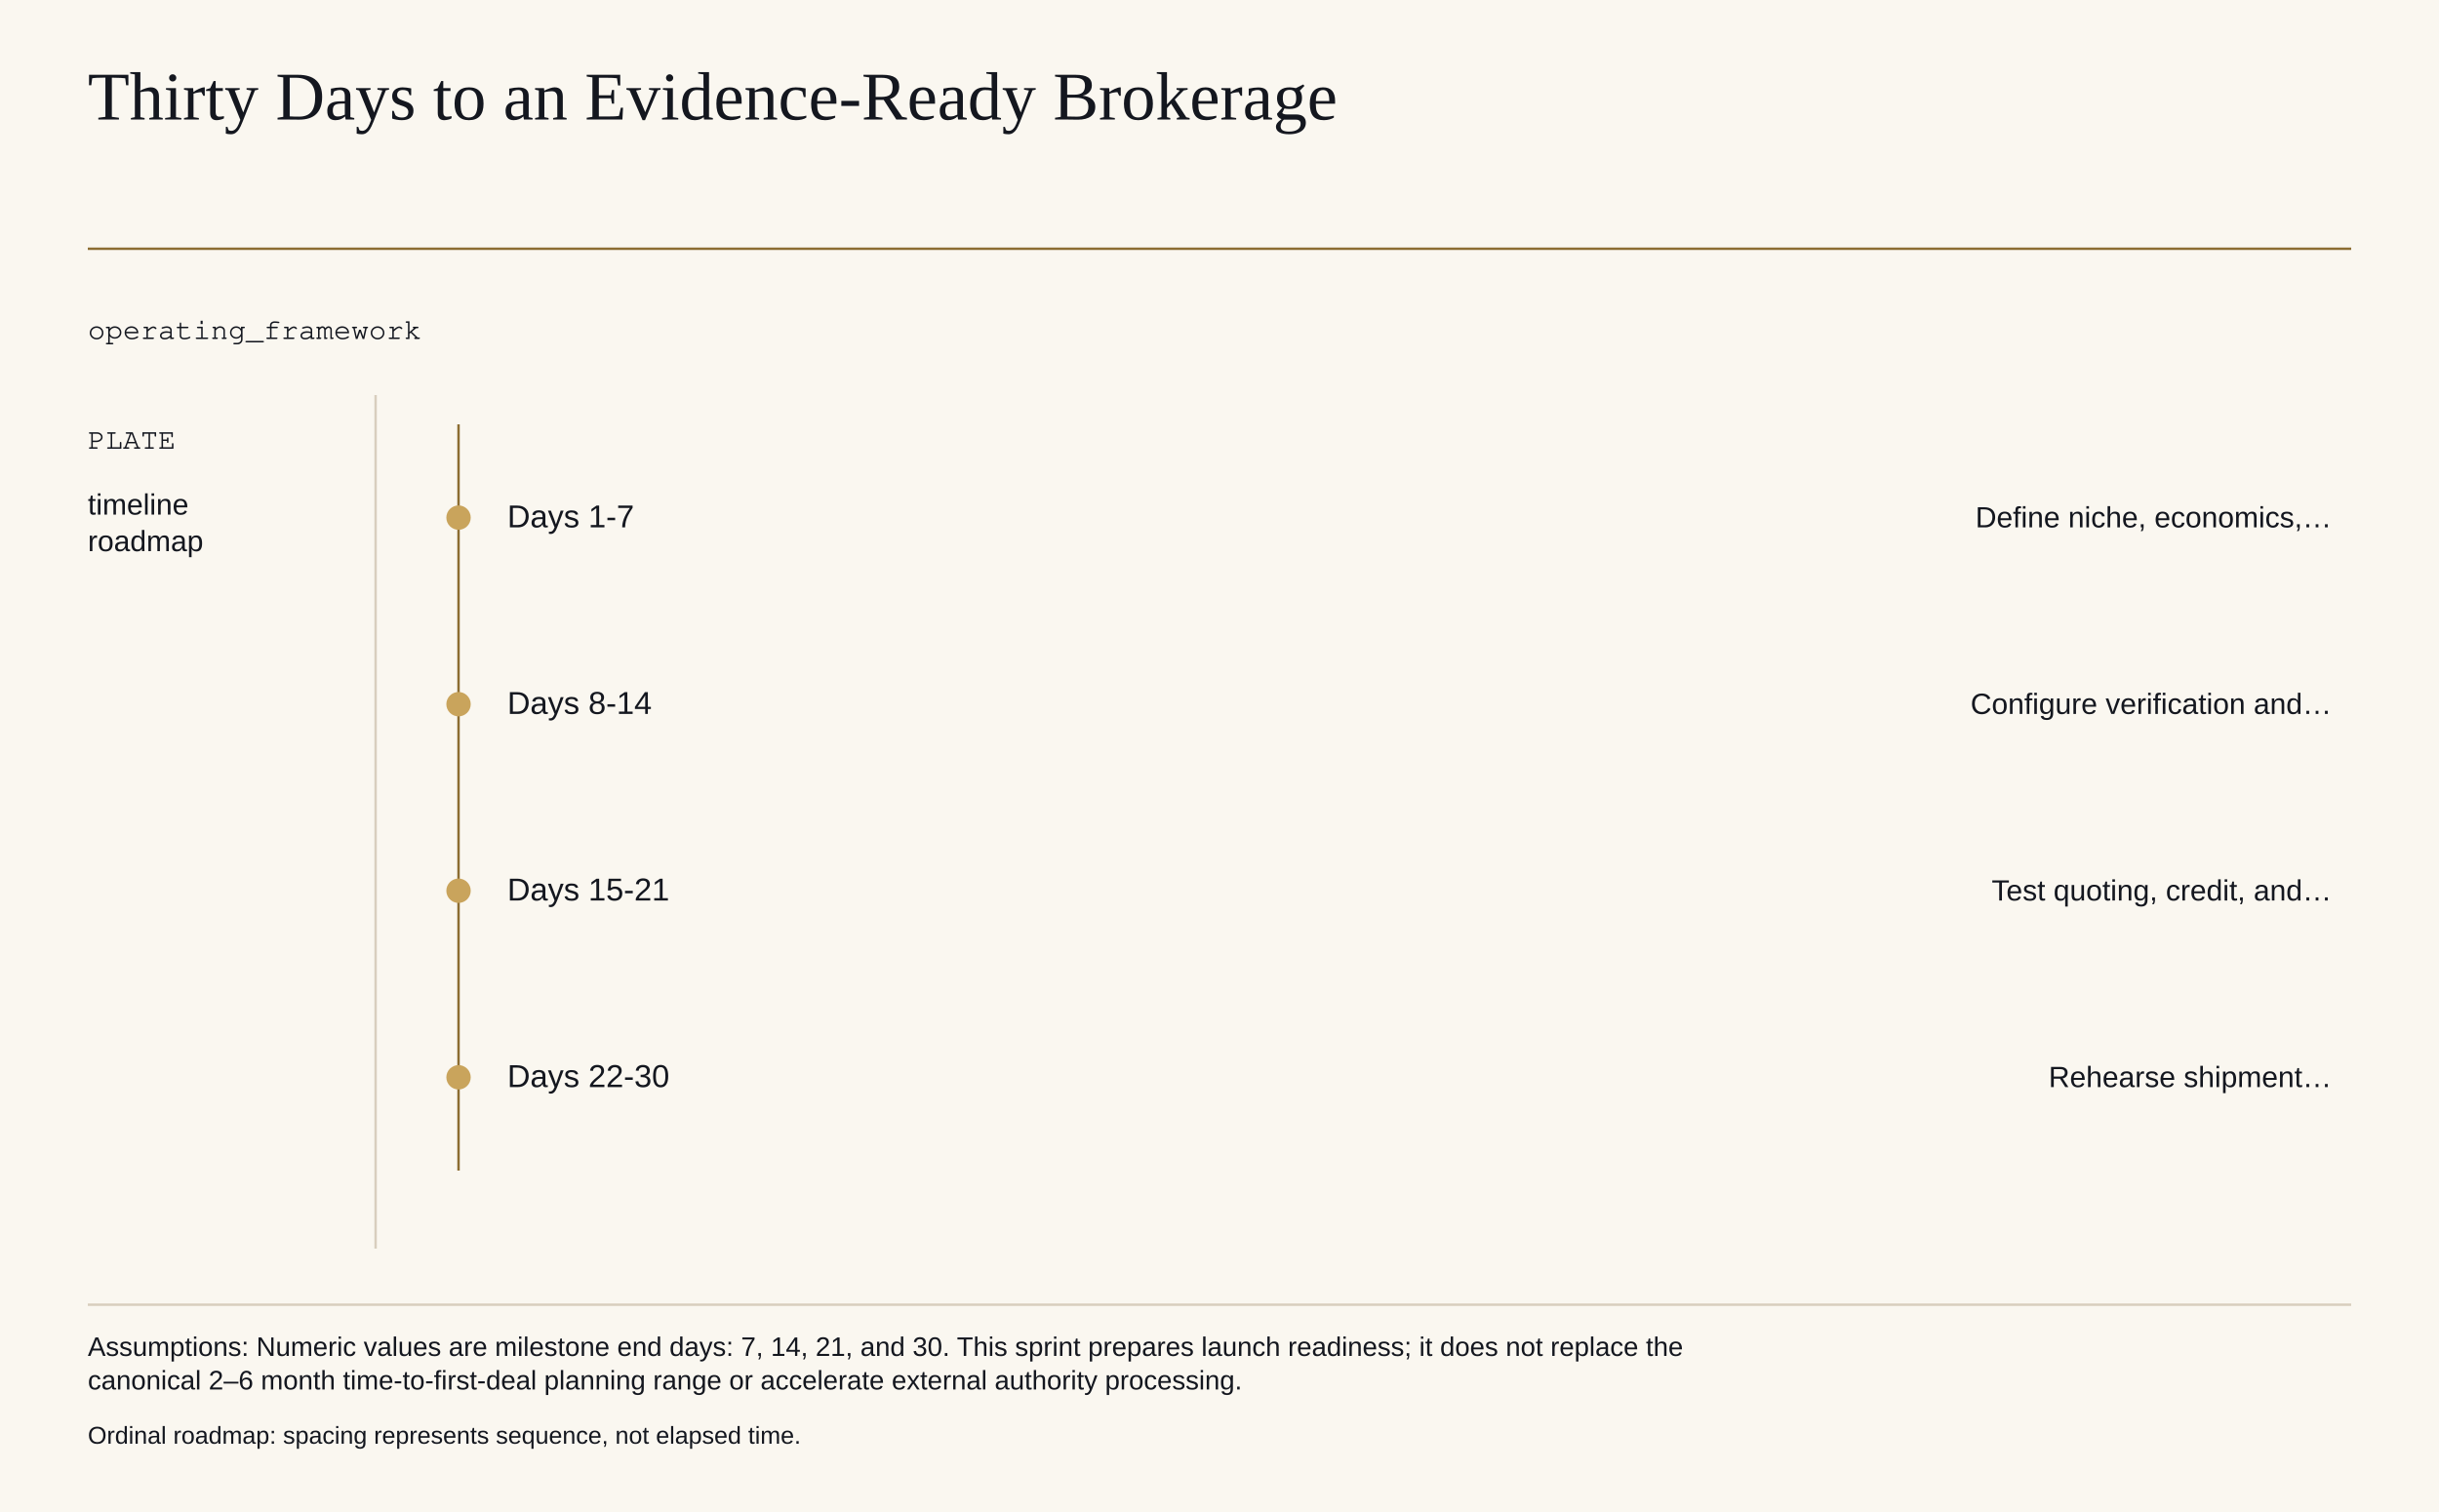
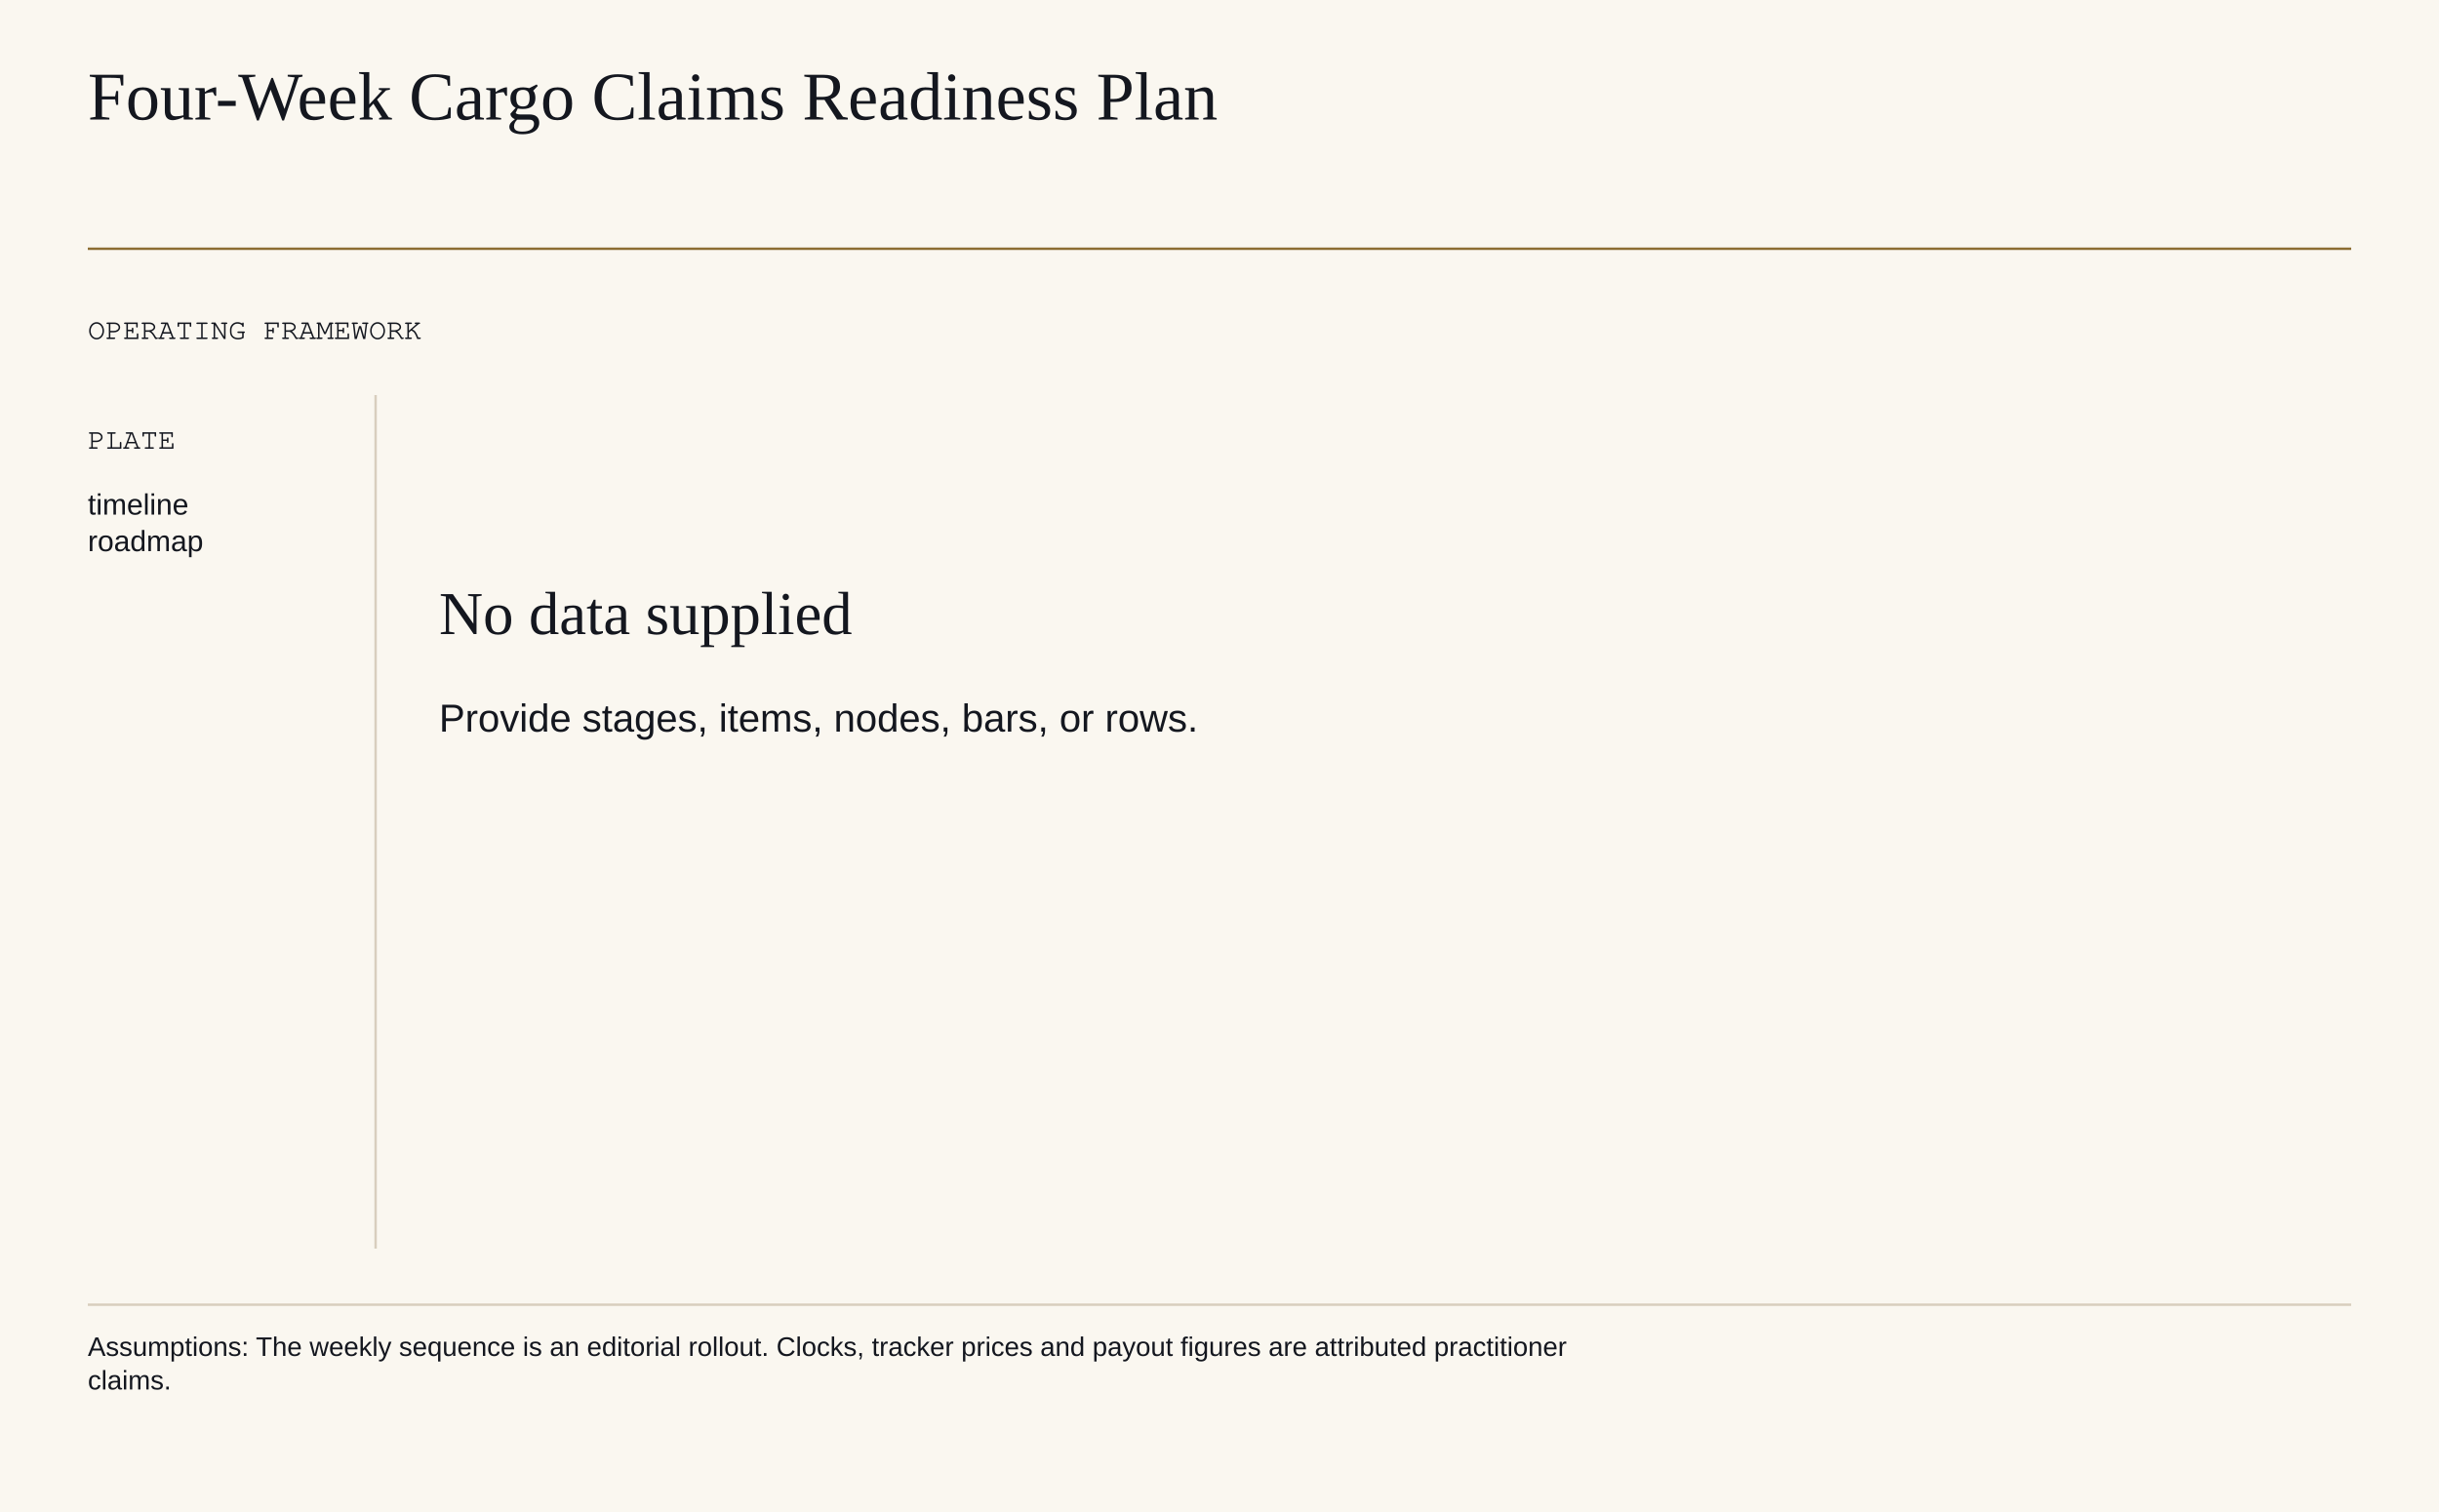
<svg xmlns="http://www.w3.org/2000/svg" viewBox="0 0 1000 620" role="img">
  <rect x="0" y="0" width="1000" height="620" fill="#FAF7F0" stroke="none" stroke-width="1" />
  <text x="36" y="49" font-family="Georgia, 'Times New Roman', serif" font-size="28" fill="#14171F" text-anchor="start" style="font-variant-numeric:tabular-nums">
-     <tspan x="36" dy="0">Thirty Days to an Evidence-Ready Brokerage</tspan>
+     <tspan x="36" dy="0">Four-Week Cargo Claims Readiness Plan</tspan>
  </text>
  <line x1="36" y1="102" x2="964" y2="102" stroke="#8C6D32" stroke-width="1" />
  <text x="36" y="139" font-family="Courier, monospace" font-size="12" fill="#14171F" text-anchor="start" style="font-variant-numeric:tabular-nums">
-     <tspan x="36" dy="0">operating_framework</tspan>
+     <tspan x="36" dy="0">OPERATING FRAMEWORK</tspan>
  </text>
  <line x1="154" y1="162" x2="154" y2="512" stroke="#D8CEBE" stroke-width="1" />
  <text x="36" y="184" font-family="Courier, monospace" font-size="12" fill="#14171F" text-anchor="start" style="font-variant-numeric:tabular-nums">
    <tspan x="36" dy="0">PLATE</tspan>
  </text>
  <text x="36" y="211" font-family="Arial, Helvetica, sans-serif" font-size="12" fill="#14171F" text-anchor="start" style="font-variant-numeric:tabular-nums">
    <tspan x="36" dy="0">timeline</tspan>
    <tspan x="36" dy="15.0">roadmap</tspan>
  </text>
-   <line x1="188" y1="174" x2="188" y2="480" stroke="#8C6D32" stroke-width="1" />
-   <circle cx="188" cy="212.25" r="5" fill="#C9A45C" stroke="none" stroke-width="1" />
-   <text x="208" y="216.25" font-family="Arial, Helvetica, sans-serif" font-size="13" fill="#14171F" text-anchor="start" style="font-variant-numeric:tabular-nums">
-     <tspan x="208" dy="0">Days 1-7</tspan>
+   <text x="180" y="260" font-family="Georgia, 'Times New Roman', serif" font-size="25" fill="#14171F" text-anchor="start" style="font-variant-numeric:tabular-nums">
+     <tspan x="180" dy="0">No data supplied</tspan>
  </text>
-   <text x="956" y="216.25" font-family="Arial, Helvetica, sans-serif" font-size="12" fill="#14171F" text-anchor="end" style="font-variant-numeric:tabular-nums">
-     <tspan x="956" dy="0">Define niche, economics,…</tspan>
-   </text>
-   <circle cx="188" cy="288.75" r="5" fill="#C9A45C" stroke="none" stroke-width="1" />
-   <text x="208" y="292.75" font-family="Arial, Helvetica, sans-serif" font-size="13" fill="#14171F" text-anchor="start" style="font-variant-numeric:tabular-nums">
-     <tspan x="208" dy="0">Days 8-14</tspan>
-   </text>
-   <text x="956" y="292.75" font-family="Arial, Helvetica, sans-serif" font-size="12" fill="#14171F" text-anchor="end" style="font-variant-numeric:tabular-nums">
-     <tspan x="956" dy="0">Configure verification and…</tspan>
-   </text>
-   <circle cx="188" cy="365.25" r="5" fill="#C9A45C" stroke="none" stroke-width="1" />
-   <text x="208" y="369.25" font-family="Arial, Helvetica, sans-serif" font-size="13" fill="#14171F" text-anchor="start" style="font-variant-numeric:tabular-nums">
-     <tspan x="208" dy="0">Days 15-21</tspan>
-   </text>
-   <text x="956" y="369.25" font-family="Arial, Helvetica, sans-serif" font-size="12" fill="#14171F" text-anchor="end" style="font-variant-numeric:tabular-nums">
-     <tspan x="956" dy="0">Test quoting, credit, and…</tspan>
-   </text>
-   <circle cx="188" cy="441.75" r="5" fill="#C9A45C" stroke="none" stroke-width="1" />
-   <text x="208" y="445.75" font-family="Arial, Helvetica, sans-serif" font-size="13" fill="#14171F" text-anchor="start" style="font-variant-numeric:tabular-nums">
-     <tspan x="208" dy="0">Days 22-30</tspan>
-   </text>
-   <text x="956" y="445.75" font-family="Arial, Helvetica, sans-serif" font-size="12" fill="#14171F" text-anchor="end" style="font-variant-numeric:tabular-nums">
-     <tspan x="956" dy="0">Rehearse shipment…</tspan>
+   <text x="180" y="300" font-family="Arial, Helvetica, sans-serif" font-size="16" fill="#14171F" text-anchor="start" style="font-variant-numeric:tabular-nums">
+     <tspan x="180" dy="0">Provide stages, items, nodes, bars, or rows.</tspan>
  </text>
  <line x1="36" y1="535" x2="964" y2="535" stroke="#D8CEBE" stroke-width="1" />
  <text x="36" y="556" font-family="Arial, Helvetica, sans-serif" font-size="11" fill="#14171F" text-anchor="start" style="font-variant-numeric:tabular-nums">
-     <tspan x="36" dy="0">Assumptions: Numeric values are milestone end days: 7, 14, 21, and 30. This sprint prepares launch readiness; it does not replace the</tspan>
-     <tspan x="36" dy="13.75">canonical 2–6 month time-to-first-deal planning range or accelerate external authority processing.</tspan>
+     <tspan x="36" dy="0">Assumptions: The weekly sequence is an editorial rollout. Clocks, tracker prices and payout figures are attributed practitioner</tspan>
+     <tspan x="36" dy="13.75">claims.</tspan>
  </text>
  <text x="36" y="592" font-family="Arial, Helvetica, sans-serif" font-size="10" fill="#14171F" text-anchor="start" style="font-variant-numeric:tabular-nums">
-     <tspan x="36" dy="0">Ordinal roadmap: spacing represents sequence, not elapsed time.</tspan>
+     <tspan x="36" dy="0" />
  </text>
</svg>
